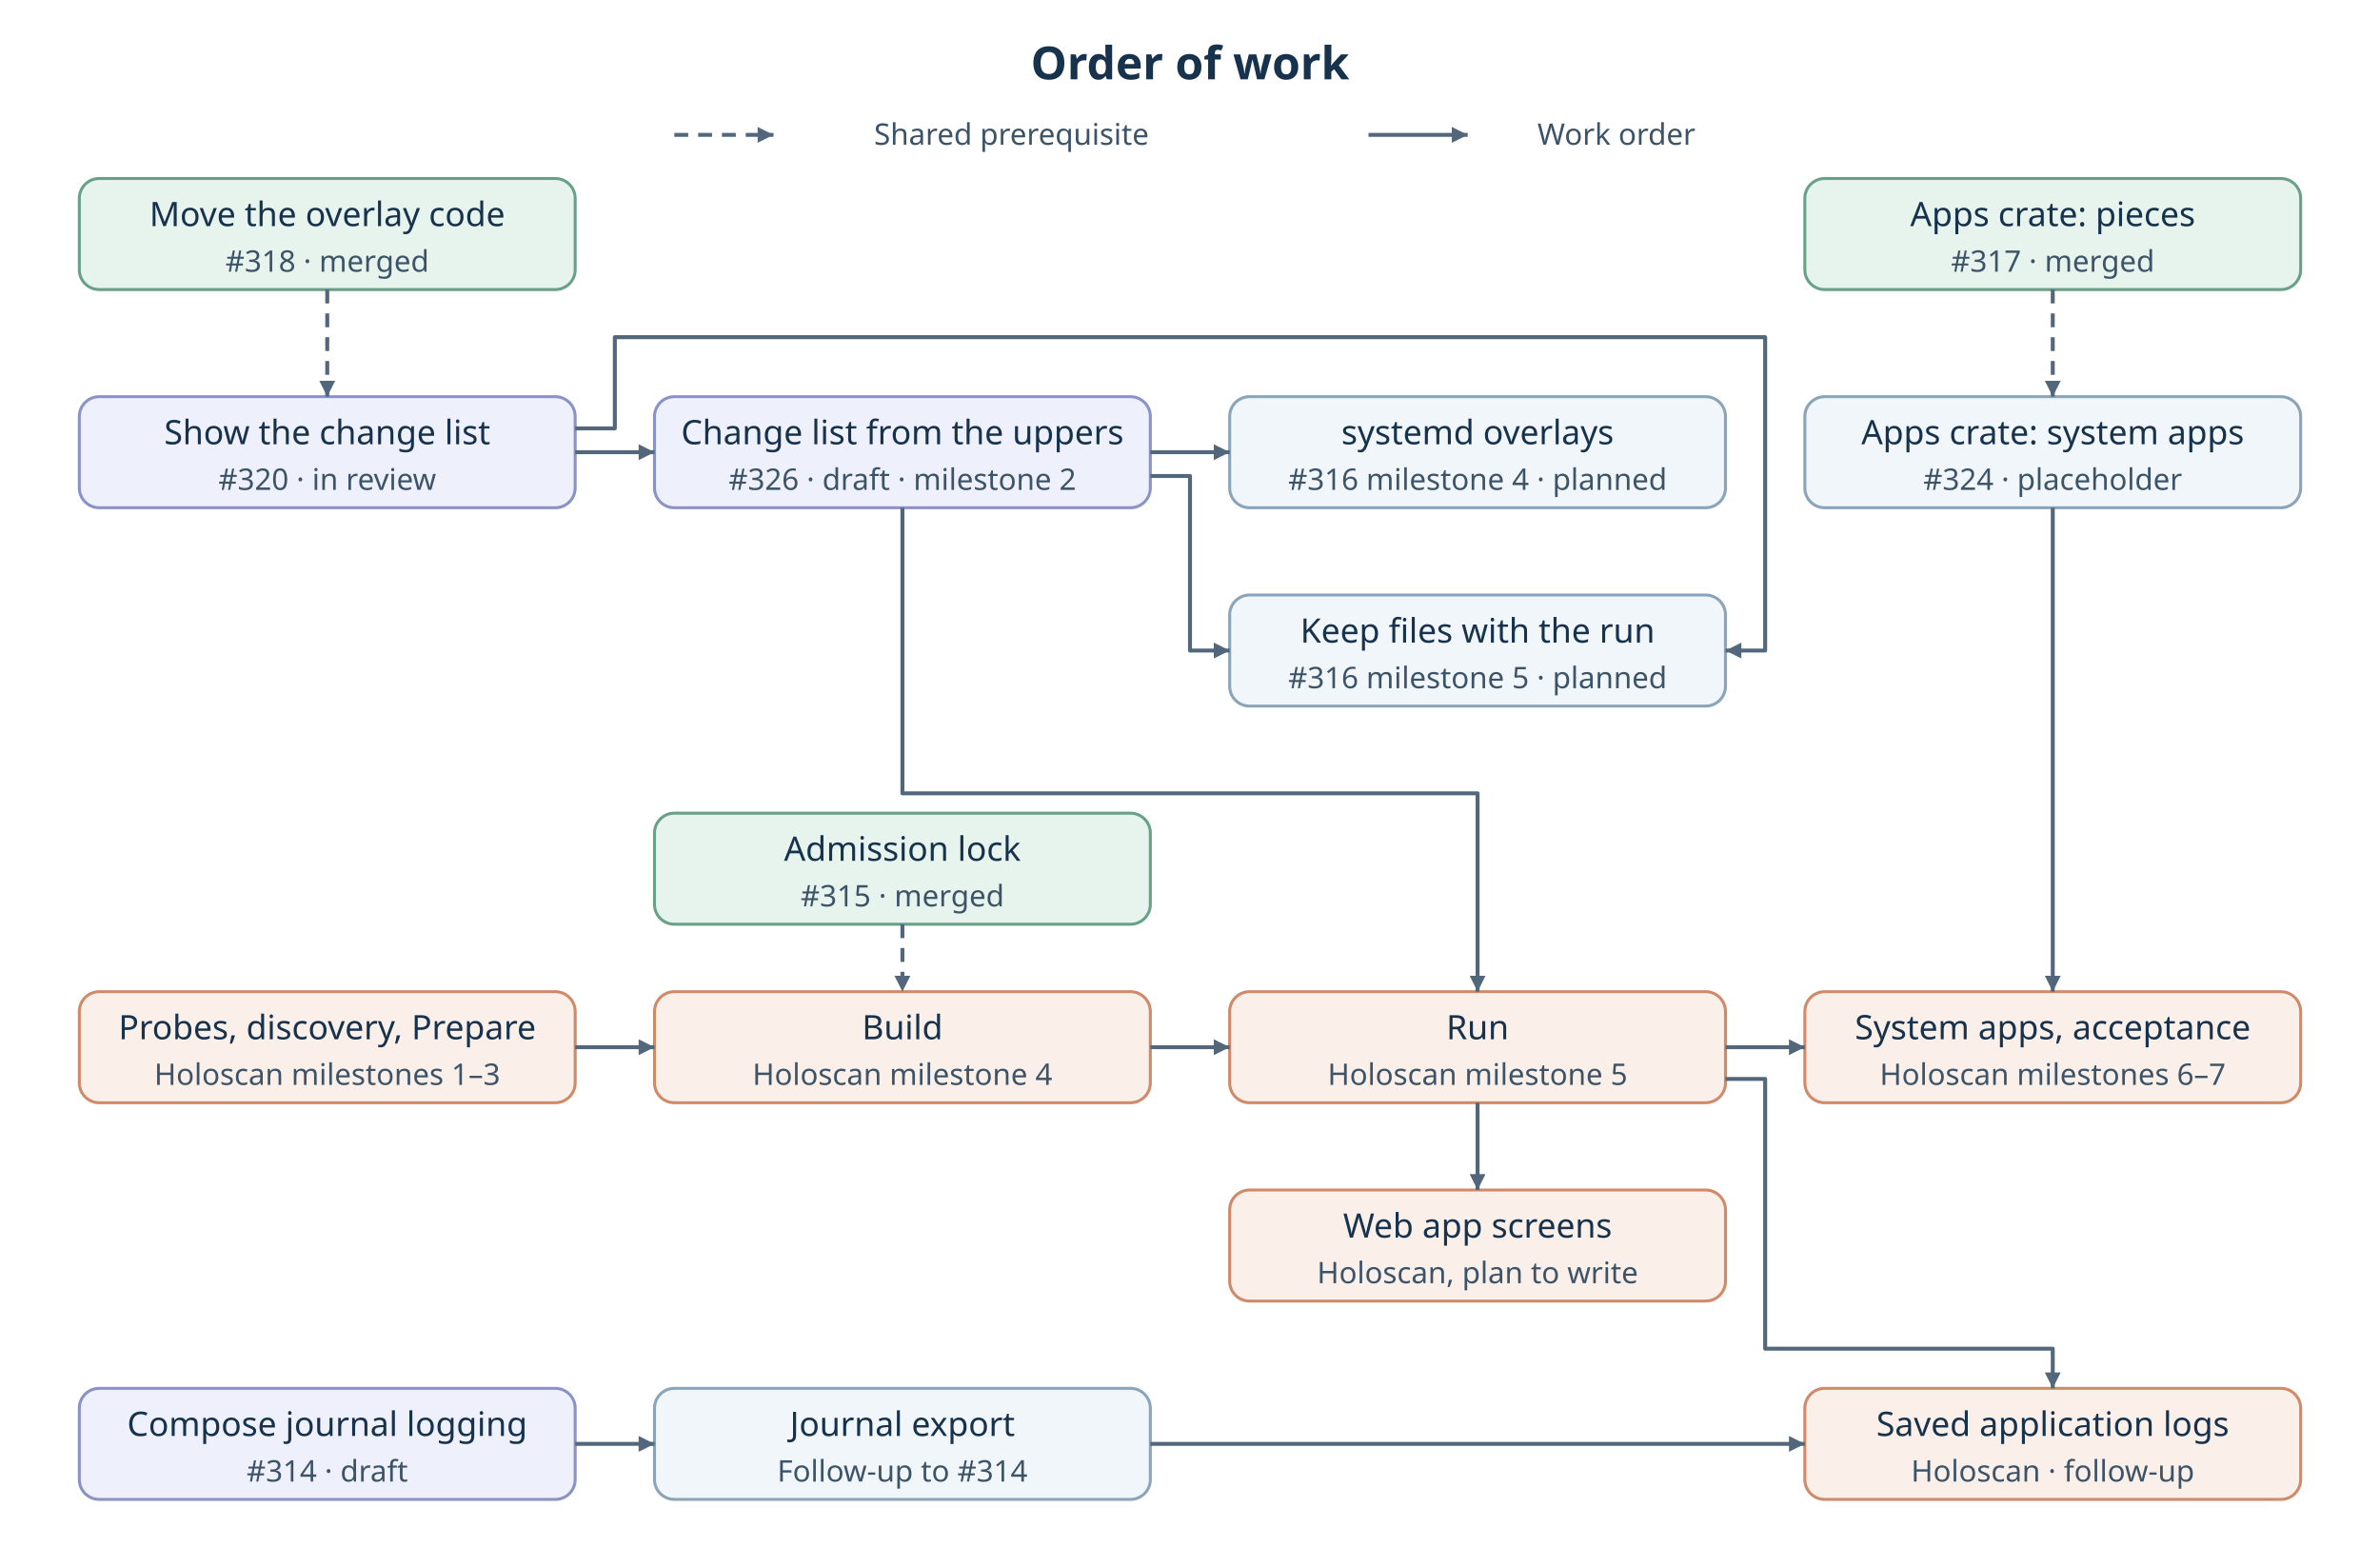
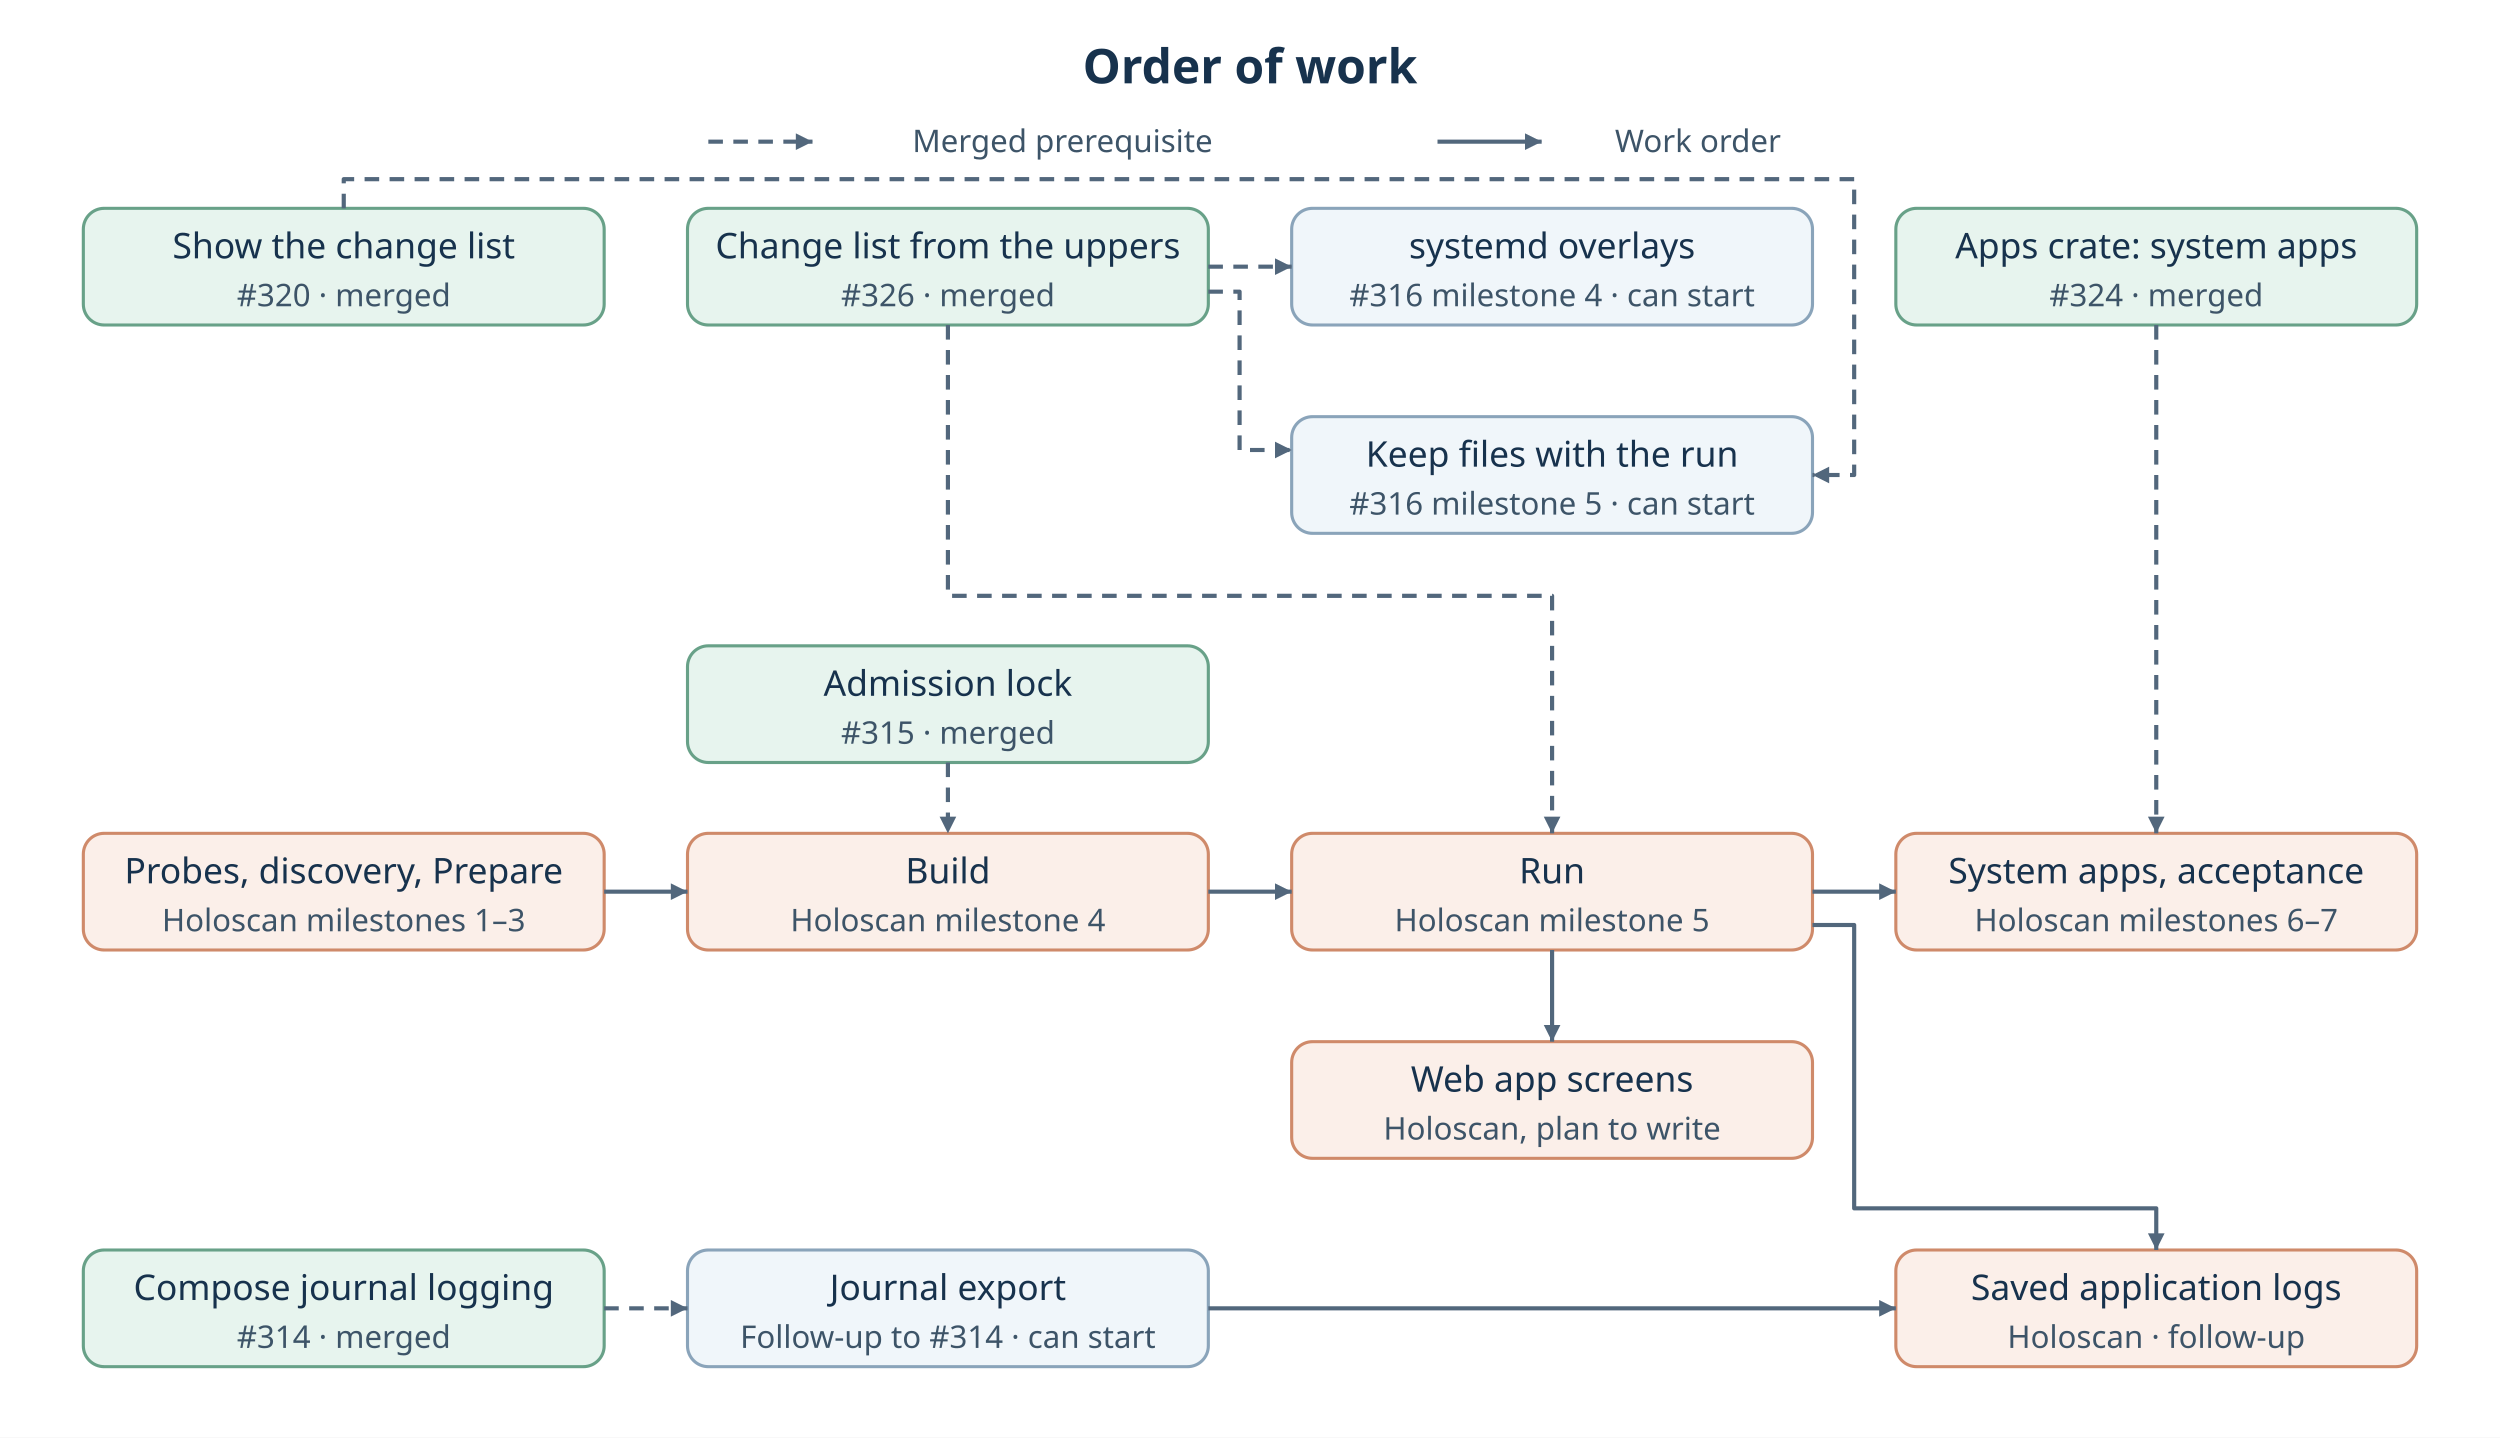
- <svg xmlns="http://www.w3.org/2000/svg" width="1200" height="790" viewBox="0 0 1200 790" role="img" aria-labelledby="title desc">
+ <svg xmlns="http://www.w3.org/2000/svg" width="1200" height="690" viewBox="0 0 1200 690" role="img" aria-labelledby="title desc">
  <defs>
    <marker id="arrow" markerWidth="8" markerHeight="8" refX="8" refY="4" orient="auto" markerUnits="userSpaceOnUse">
      <path d="M0 0 L8 4 L0 8Z" fill="#52677c" />
    </marker>
  </defs>
-   <style>text{font:17px sans-serif;fill:#17324d;text-anchor:middle}.title{font-size:23px;font-weight:600}.label{font-size:15px;fill:#3d5468}.base{fill:#f0f6fa;stroke:#8aa4ba;stroke-width:1.5}.declare{fill:#eef0fb;stroke:#8a92c8;stroke-width:1.5}.overlay{fill:#e7f4ee;stroke:#68a188;stroke-width:1.5}.upper{fill:#fbefe9;stroke:#cf8a6a;stroke-width:1.5}.prerequisite{stroke-dasharray:7 5}.line{fill:none;stroke:#52677c;stroke-width:2;stroke-linejoin:round;marker-end:url(#arrow)}</style>
-   <rect width="1200" height="790" fill="white" />
+   <style>text{font:17px sans-serif;fill:#17324d;text-anchor:middle}.title{font-size:23px;font-weight:600}.label{font-size:15px;fill:#3d5468}.base{fill:#f0f6fa;stroke:#8aa4ba;stroke-width:1.5}.overlay{fill:#e7f4ee;stroke:#68a188;stroke-width:1.5}.upper{fill:#fbefe9;stroke:#cf8a6a;stroke-width:1.5}.prerequisite{stroke-dasharray:7 5}.line{fill:none;stroke:#52677c;stroke-width:2;stroke-linejoin:round;marker-end:url(#arrow)}</style>
+   <rect width="1200" height="690" fill="white" />
  <text x="600" y="40" class="title">Order of work</text>
  <g aria-label="Arrow key">
    <path d="M340 68 H390" class="line prerequisite" />
-     <text x="510" y="73" class="label">Shared prerequisite</text>
+     <text x="510" y="73" class="label">Merged prerequisite</text>
    <path d="M690 68 H740" class="line" />
    <text x="815" y="73" class="label">Work order</text>
  </g>
-   <g id="admission">
-     <rect x="330" y="410" width="250" height="56" rx="10" class="overlay" />
-     <text x="455" y="434">Admission lock</text>
-     <text x="455" y="457" class="label">#315 · merged</text>
-   </g>
-   <g id="pieces">
-     <rect x="910" y="90" width="250" height="56" rx="10" class="overlay" />
-     <text x="1035" y="114">Apps crate: pieces</text>
-     <text x="1035" y="137" class="label">#317 · merged</text>
-   </g>
-   <g id="move">
-     <rect x="40" y="90" width="250" height="56" rx="10" class="overlay" />
-     <text x="165" y="114">Move the overlay code</text>
-     <text x="165" y="137" class="label">#318 · merged</text>
-   </g>
  <g id="report">
-     <rect x="40" y="200" width="250" height="56" rx="10" class="declare" />
-     <text x="165" y="224">Show the change list</text>
-     <text x="165" y="247" class="label">#320 · in review</text>
+     <rect x="40" y="100" width="250" height="56" rx="10" class="overlay" />
+     <text x="165" y="124">Show the change list</text>
+     <text x="165" y="147" class="label">#320 · merged</text>
  </g>
  <g id="uppers">
-     <rect x="330" y="200" width="250" height="56" rx="10" class="declare" />
-     <text x="455" y="224">Change list from the uppers</text>
-     <text x="455" y="247" class="label">#326 · draft · milestone 2</text>
+     <rect x="330" y="100" width="250" height="56" rx="10" class="overlay" />
+     <text x="455" y="124">Change list from the uppers</text>
+     <text x="455" y="147" class="label">#326 · merged</text>
  </g>
  <g id="systemd">
-     <rect x="620" y="200" width="250" height="56" rx="10" class="base" />
-     <text x="745" y="224">systemd overlays</text>
-     <text x="745" y="247" class="label">#316 milestone 4 · planned</text>
+     <rect x="620" y="100" width="250" height="56" rx="10" class="base" />
+     <text x="745" y="124">systemd overlays</text>
+     <text x="745" y="147" class="label">#316 milestone 4 · can start</text>
  </g>
  <g id="apps">
-     <rect x="910" y="200" width="250" height="56" rx="10" class="base" />
-     <text x="1035" y="224">Apps crate: system apps</text>
-     <text x="1035" y="247" class="label">#324 · placeholder</text>
+     <rect x="910" y="100" width="250" height="56" rx="10" class="overlay" />
+     <text x="1035" y="124">Apps crate: system apps</text>
+     <text x="1035" y="147" class="label">#324 · merged</text>
  </g>
  <g id="keep">
-     <rect x="620" y="300" width="250" height="56" rx="10" class="base" />
-     <text x="745" y="324">Keep files with the run</text>
-     <text x="745" y="347" class="label">#316 milestone 5 · planned</text>
+     <rect x="620" y="200" width="250" height="56" rx="10" class="base" />
+     <text x="745" y="224">Keep files with the run</text>
+     <text x="745" y="247" class="label">#316 milestone 5 · can start</text>
+   </g>
+   <g id="admission">
+     <rect x="330" y="310" width="250" height="56" rx="10" class="overlay" />
+     <text x="455" y="334">Admission lock</text>
+     <text x="455" y="357" class="label">#315 · merged</text>
  </g>
  <g id="prepare">
-     <rect x="40" y="500" width="250" height="56" rx="10" class="upper" />
-     <text x="165" y="524">Probes, discovery, Prepare</text>
-     <text x="165" y="547" class="label">Holoscan milestones 1–3</text>
+     <rect x="40" y="400" width="250" height="56" rx="10" class="upper" />
+     <text x="165" y="424">Probes, discovery, Prepare</text>
+     <text x="165" y="447" class="label">Holoscan milestones 1–3</text>
  </g>
  <g id="build">
-     <rect x="330" y="500" width="250" height="56" rx="10" class="upper" />
-     <text x="455" y="524">Build</text>
-     <text x="455" y="547" class="label">Holoscan milestone 4</text>
+     <rect x="330" y="400" width="250" height="56" rx="10" class="upper" />
+     <text x="455" y="424">Build</text>
+     <text x="455" y="447" class="label">Holoscan milestone 4</text>
  </g>
  <g id="run">
-     <rect x="620" y="500" width="250" height="56" rx="10" class="upper" />
-     <text x="745" y="524">Run</text>
-     <text x="745" y="547" class="label">Holoscan milestone 5</text>
+     <rect x="620" y="400" width="250" height="56" rx="10" class="upper" />
+     <text x="745" y="424">Run</text>
+     <text x="745" y="447" class="label">Holoscan milestone 5</text>
  </g>
  <g id="acceptance">
-     <rect x="910" y="500" width="250" height="56" rx="10" class="upper" />
-     <text x="1035" y="524">System apps, acceptance</text>
-     <text x="1035" y="547" class="label">Holoscan milestones 6–7</text>
+     <rect x="910" y="400" width="250" height="56" rx="10" class="upper" />
+     <text x="1035" y="424">System apps, acceptance</text>
+     <text x="1035" y="447" class="label">Holoscan milestones 6–7</text>
  </g>
  <g id="web">
-     <rect x="620" y="600" width="250" height="56" rx="10" class="upper" />
-     <text x="745" y="624">Web app screens</text>
-     <text x="745" y="647" class="label">Holoscan, plan to write</text>
+     <rect x="620" y="500" width="250" height="56" rx="10" class="upper" />
+     <text x="745" y="524">Web app screens</text>
+     <text x="745" y="547" class="label">Holoscan, plan to write</text>
  </g>
  <g id="journal">
-     <rect x="40" y="700" width="250" height="56" rx="10" class="declare" />
-     <text x="165" y="724">Compose journal logging</text>
-     <text x="165" y="747" class="label">#314 · draft</text>
+     <rect x="40" y="600" width="250" height="56" rx="10" class="overlay" />
+     <text x="165" y="624">Compose journal logging</text>
+     <text x="165" y="647" class="label">#314 · merged</text>
  </g>
  <g id="export">
-     <rect x="330" y="700" width="250" height="56" rx="10" class="base" />
-     <text x="455" y="724">Journal export</text>
-     <text x="455" y="747" class="label">Follow-up to #314</text>
+     <rect x="330" y="600" width="250" height="56" rx="10" class="base" />
+     <text x="455" y="624">Journal export</text>
+     <text x="455" y="647" class="label">Follow-up to #314 · can start</text>
  </g>
  <g id="logs">
-     <rect x="910" y="700" width="250" height="56" rx="10" class="upper" />
-     <text x="1035" y="724">Saved application logs</text>
-     <text x="1035" y="747" class="label">Holoscan · follow-up</text>
+     <rect x="910" y="600" width="250" height="56" rx="10" class="upper" />
+     <text x="1035" y="624">Saved application logs</text>
+     <text x="1035" y="647" class="label">Holoscan · follow-up</text>
  </g>
-   <path data-from="report" data-to="uppers" d="M290 228 H330" class="line" />
-   <path data-from="uppers" data-to="systemd" d="M580 228 H620" class="line" />
-   <path data-from="report" data-to="keep" d="M290 216 H310 V170 H890 V328 H870" class="line" />
-   <path data-from="uppers" data-to="keep" d="M580 240 H600 V328 H620" class="line" />
-   <path data-from="uppers" data-to="run" d="M455 256 V400 H745 V500" class="line" />
-   <path data-from="prepare" data-to="build" d="M290 528 H330" class="line" />
-   <path data-from="build" data-to="run" d="M580 528 H620" class="line" />
-   <path data-from="run" data-to="acceptance" d="M870 528 H910" class="line" />
-   <path data-from="apps" data-to="acceptance" d="M1035 256 V500" class="line" />
-   <path data-from="run" data-to="web" d="M745 556 V600" class="line" />
-   <path data-from="journal" data-to="export" d="M290 728 H330" class="line" />
-   <path data-from="admission" data-to="build" d="M455 466 V500" class="line prerequisite" />
-   <path data-from="pieces" data-to="apps" d="M1035 146 V200" class="line prerequisite" />
-   <path data-from="move" data-to="report" d="M165 146 V200" class="line prerequisite" />
-   <path data-from="export" data-to="logs" d="M580 728 H910" class="line" />
-   <path data-from="run" data-to="logs" d="M870 544 H890 V680 H1035 V700" class="line" />
+   <path data-from="uppers" data-to="systemd" d="M580 128 H620" class="line prerequisite" />
+   <path data-from="report" data-to="keep" d="M165 100 V86 H890 V228 H870" class="line prerequisite" />
+   <path data-from="uppers" data-to="keep" d="M580 140 H595 V216 H620" class="line prerequisite" />
+   <path data-from="uppers" data-to="run" d="M455 156 V286 H745 V400" class="line prerequisite" />
+   <path data-from="admission" data-to="build" d="M455 366 V400" class="line prerequisite" />
+   <path data-from="apps" data-to="acceptance" d="M1035 156 V400" class="line prerequisite" />
+   <path data-from="journal" data-to="export" d="M290 628 H330" class="line prerequisite" />
+   <path data-from="prepare" data-to="build" d="M290 428 H330" class="line" />
+   <path data-from="build" data-to="run" d="M580 428 H620" class="line" />
+   <path data-from="run" data-to="acceptance" d="M870 428 H910" class="line" />
+   <path data-from="run" data-to="web" d="M745 456 V500" class="line" />
+   <path data-from="export" data-to="logs" d="M580 628 H910" class="line" />
+   <path data-from="run" data-to="logs" d="M870 444 H890 V580 H1035 V600" class="line" />
</svg>
